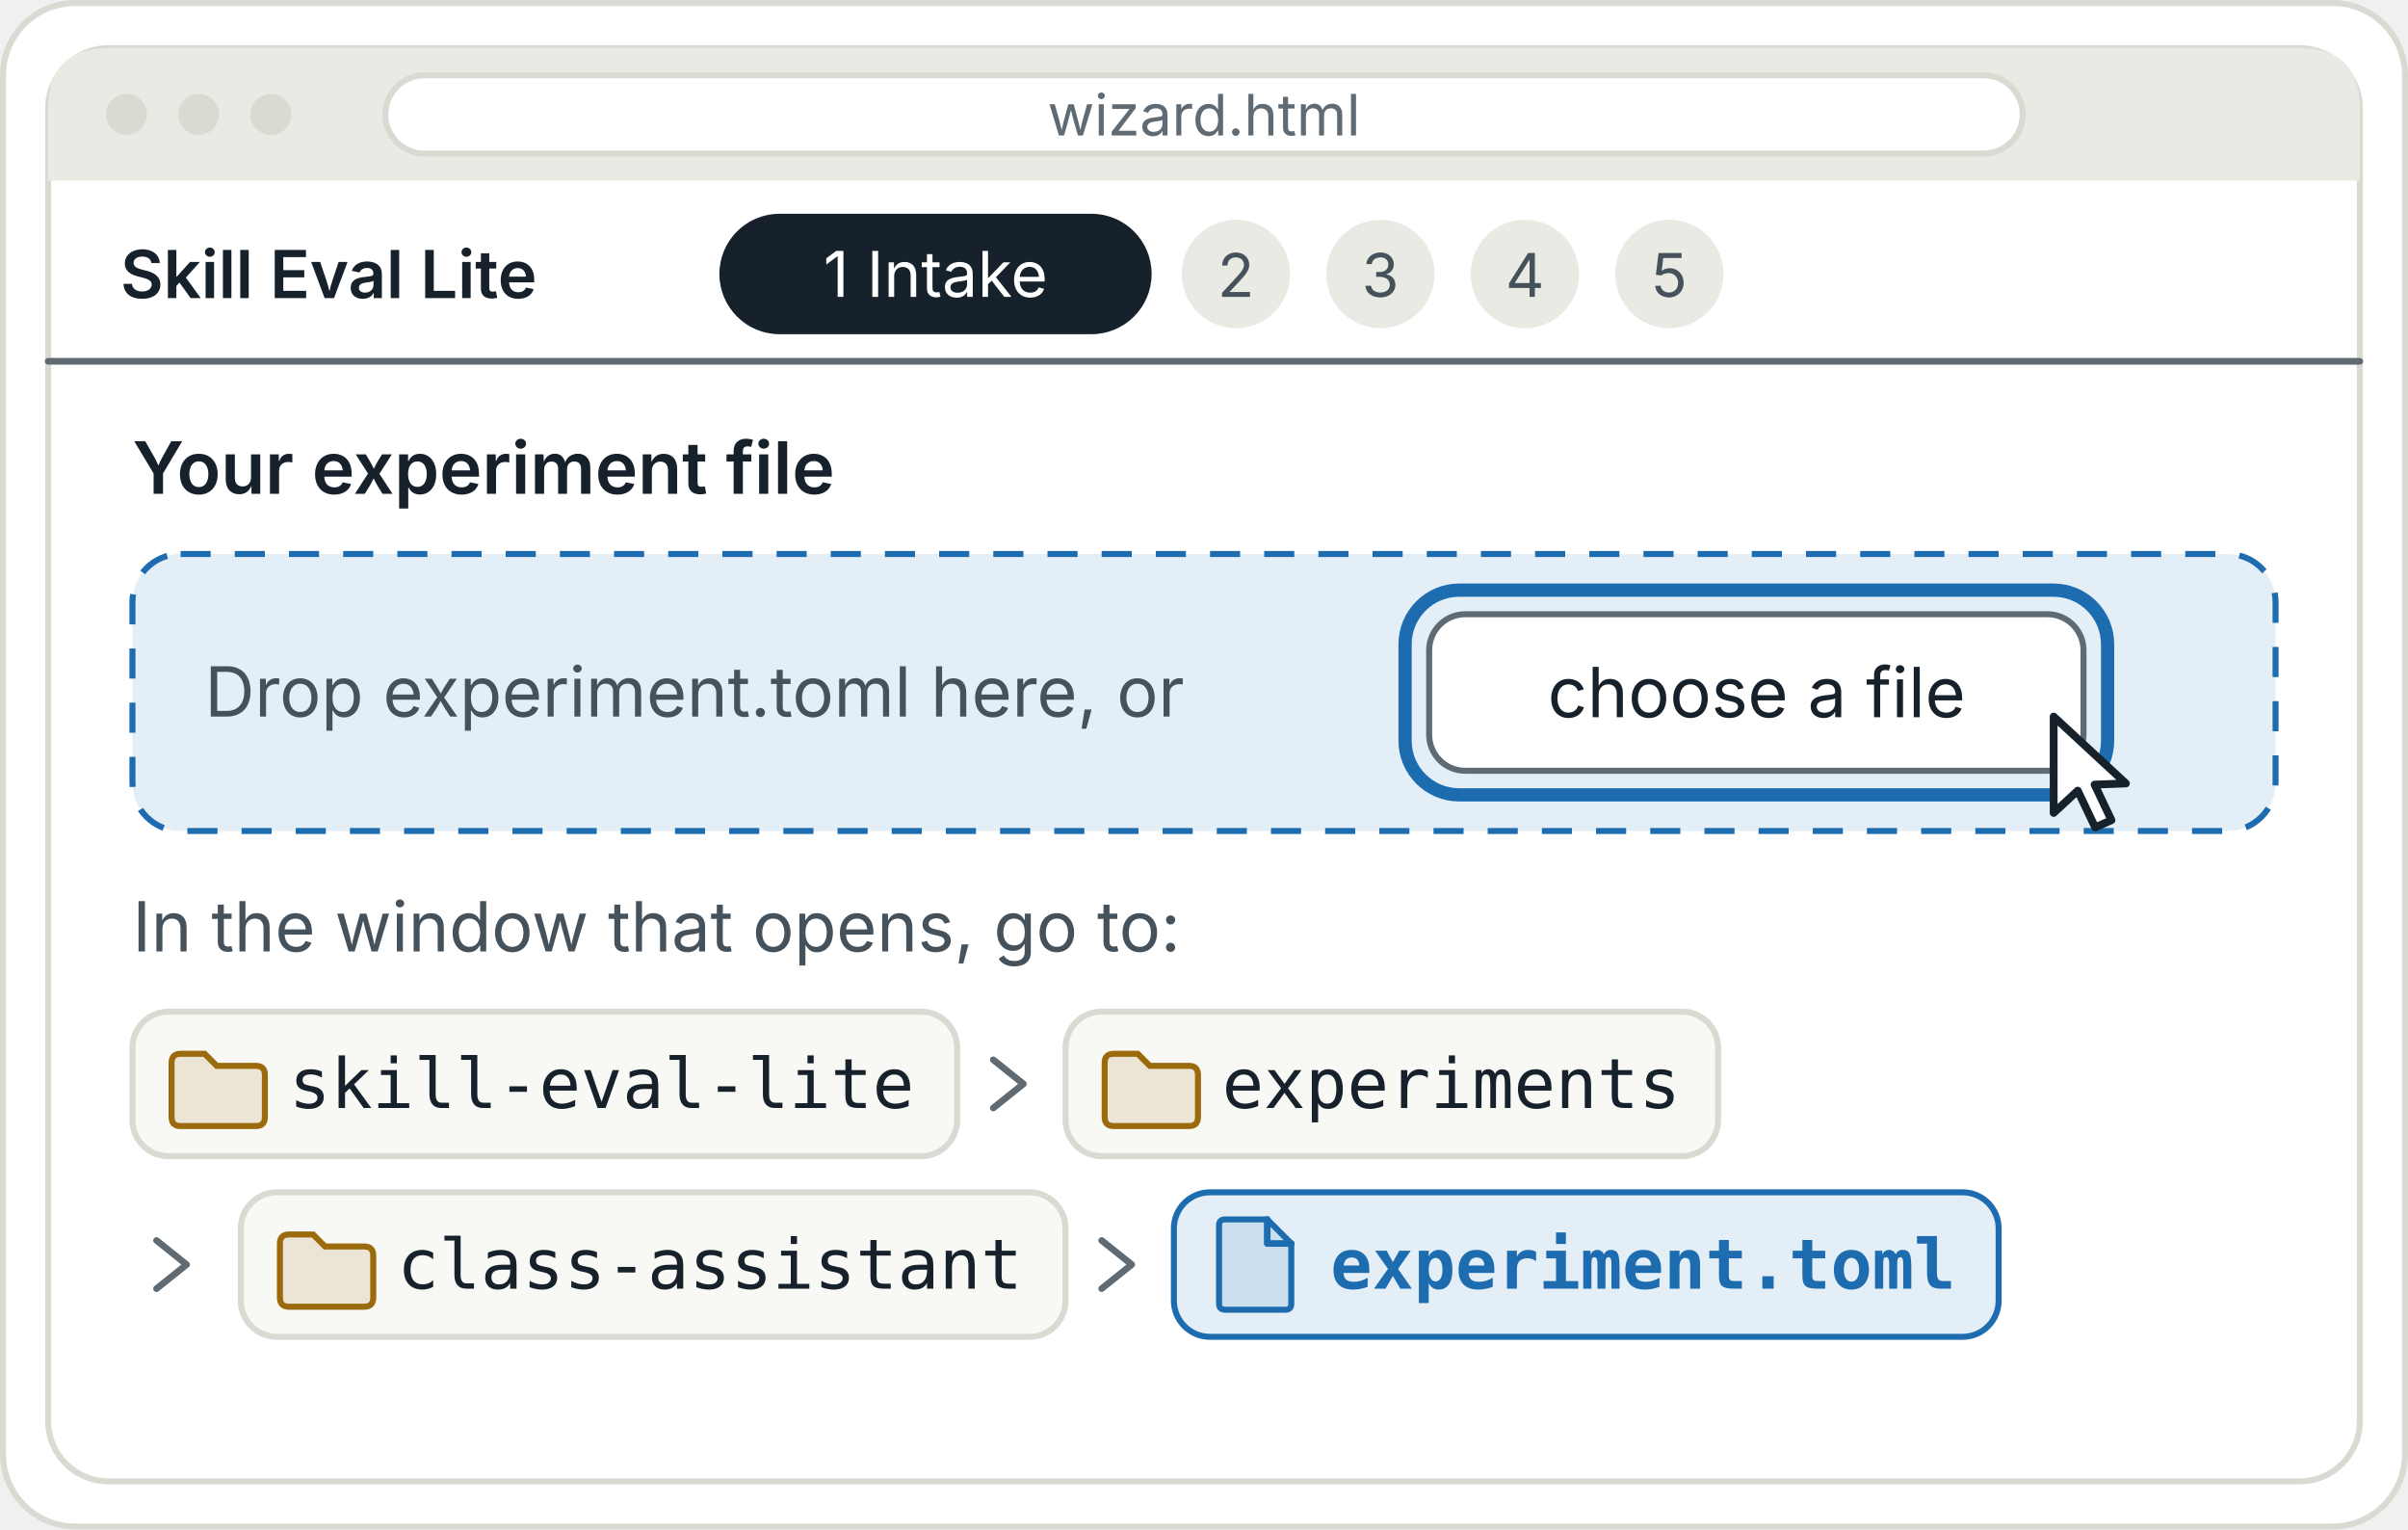
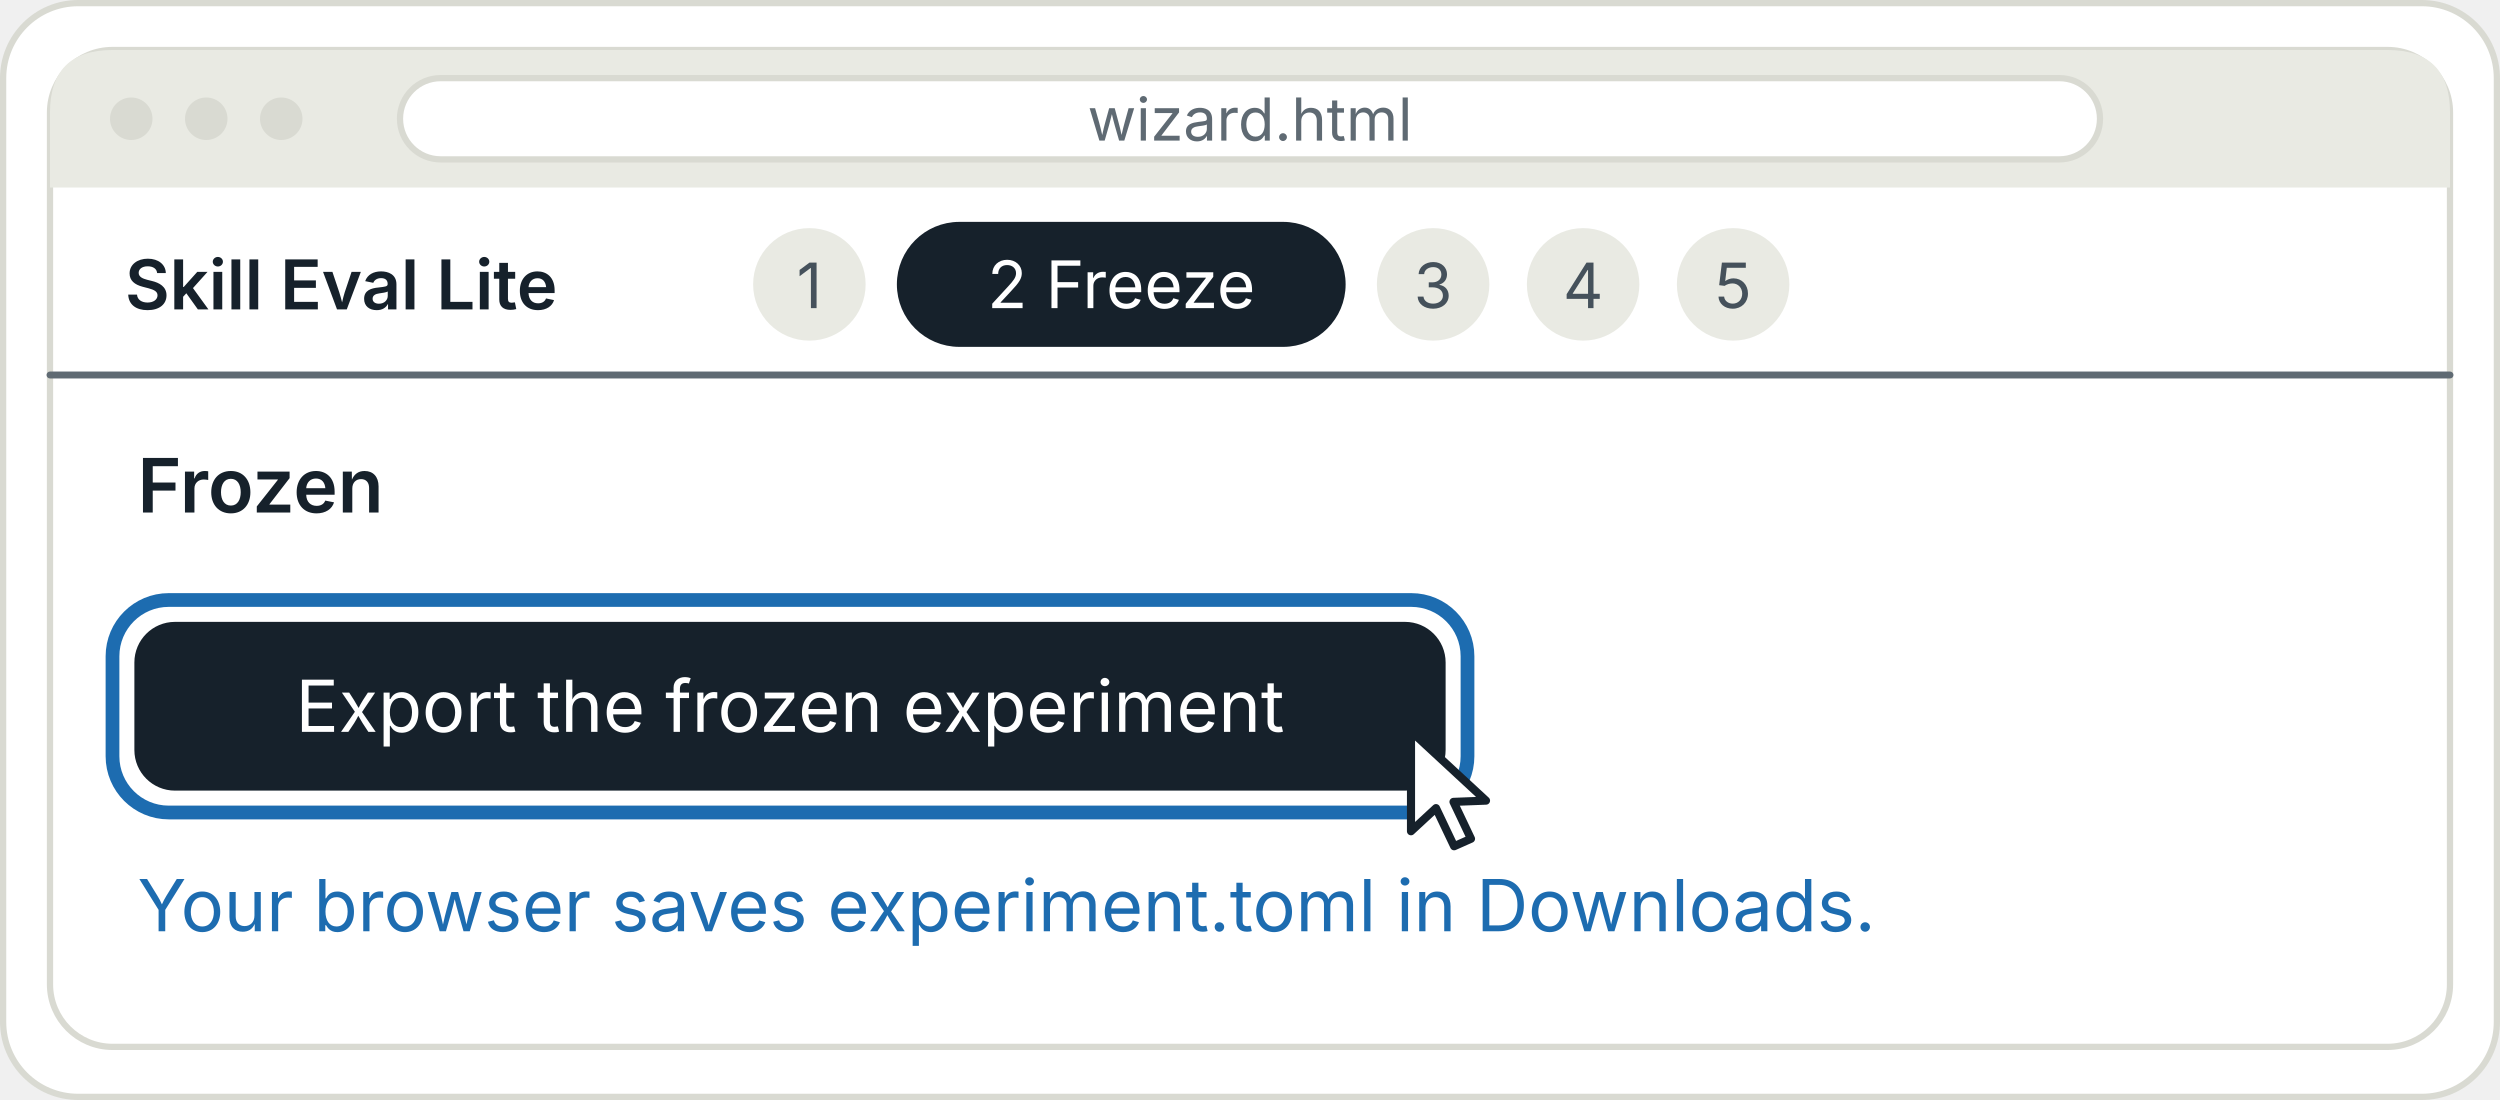
- <svg xmlns="http://www.w3.org/2000/svg" class="dg" viewBox="0 0 400 254" width="400" height="254" role="img" aria-labelledby="steps-class-05-t steps-class-05-d">
+ <svg xmlns="http://www.w3.org/2000/svg" class="dg" viewBox="0 0 400 176" width="400" height="176" role="img" aria-labelledby="steps-class-05-t steps-class-05-d">
  <style>
.dg text{font-family:Inter, system-ui, -apple-system, "Segoe UI", Roboto, sans-serif;fill:#16212B}
- .dg .m{font-family:ui-monospace, "SF Mono", Menlo, Consolas, "DejaVu Sans Mono", monospace}
.dg .b{font-weight:600}
.dg .t2{fill:#45515B}
.dg .t3{fill:#5F6A73}
.dg .inv{fill:#FFFFFF}
.dg .bg{fill:#FFFFFF;stroke:#D9DAD2}
- .dg .pl{fill:#F8F8F4;stroke:#D9DAD2}
.dg .wh{fill:#FFFFFF;stroke:#D9DAD2}
.dg .btn{fill:#16212B;stroke:#16212B}
- .dg .btn2{fill:#FFFFFF;stroke:#5F6A73}
.dg .ln{fill:none;stroke:#5F6A73;stroke-width:1.6;stroke-linecap:round;stroke-linejoin:round}
.dg .thin{stroke-width:1.1}
.dg .thick{stroke-width:2.2}
- .dg .dash{stroke-dasharray:5 4}
.dg .h-rule{fill:#D9DAD2}
.dg .h-rule2{fill:#E9EAE3}
.dg .cur{fill:#FFFFFF;stroke:#16212B;stroke-width:1.3;stroke-linejoin:round}
- .dg .f-web{fill:rgba(29,108,176,.12);stroke:#1D6CB0}
.dg .s-web{stroke:#1D6CB0}
.dg .t-web{fill:#1D6CB0}
- .dg .f-file{fill:rgba(154,106,12,.13);stroke:#9A6A0C}
@media (prefers-color-scheme: dark) {
.dg text{font-family:Inter, system-ui, -apple-system, "Segoe UI", Roboto, sans-serif;fill:#E2E8EE}
- .dg .m{font-family:ui-monospace, "SF Mono", Menlo, Consolas, "DejaVu Sans Mono", monospace}
.dg .b{font-weight:600}
.dg .t2{fill:#A7B4BF}
.dg .t3{fill:#8593A0}
.dg .inv{fill:#141C23}
.dg .bg{fill:#141C23;stroke:#2A3640}
- .dg .pl{fill:#18222A;stroke:#2A3640}
.dg .wh{fill:#141C23;stroke:#2A3640}
.dg .btn{fill:#E2E8EE;stroke:#E2E8EE}
- .dg .btn2{fill:#141C23;stroke:#8593A0}
.dg .ln{fill:none;stroke:#8593A0;stroke-width:1.6;stroke-linecap:round;stroke-linejoin:round}
.dg .thin{stroke-width:1.1}
.dg .thick{stroke-width:2.2}
- .dg .dash{stroke-dasharray:5 4}
.dg .h-rule{fill:#2A3640}
.dg .h-rule2{fill:#1F2A33}
.dg .cur{fill:#141C23;stroke:#E2E8EE;stroke-width:1.3;stroke-linejoin:round}
- .dg .f-web{fill:rgba(91,166,232,.16);stroke:#5BA6E8}
.dg .s-web{stroke:#5BA6E8}
.dg .t-web{fill:#5BA6E8}
- .dg .f-file{fill:rgba(226,174,74,.14);stroke:#E2AE4A}
}
</style>
-   <rect class="bg" x="0.5" y="0.5" width="399" height="253" rx="12" />
-   <rect x="8" y="8" width="384" height="238" rx="10" class="wh" />
+   <rect class="bg" x="0.5" y="0.5" width="399" height="175" rx="12" />
+   <rect x="8" y="8" width="384" height="159.5" rx="10" class="wh" />
  <path d="M8 18 Q8 8 18 8 H382 Q392 8 392 18 V30 H8 Z" class="h-rule2" />
  <circle cx="21" cy="19" r="3.4" class="h-rule" />
  <circle cx="33" cy="19" r="3.4" class="h-rule" />
  <circle cx="45" cy="19" r="3.4" class="h-rule" />
  <rect x="64" y="12.5" width="272" height="13" rx="6.5" class="wh" />
  <text x="200" y="22.5" font-size="9.5" class="t3" text-anchor="middle">wizard.html</text>
  <path d="M8 60 L392 60" class="ln s-rule thin" />
  <text x="20" y="49.5" font-size="11" class="b">Skill Eval Lite</text>
-   <rect x="120" y="36" width="70.8" height="19" rx="9.5" class="btn" />
-   <text x="155.4" y="49.3" font-size="10.5" class="inv" text-anchor="middle">1  Intake</text>
-   <circle cx="205.3" cy="45.5" r="9" class="h-rule2" />
-   <text x="205.3" y="49.3" font-size="10" class="t2" text-anchor="middle">2</text>
+   <circle cx="129.5" cy="45.5" r="9" class="h-rule2" />
+   <text x="129.5" y="49.3" font-size="10" class="t2" text-anchor="middle">1</text>
+   <rect x="144" y="36" width="70.8" height="19" rx="9.5" class="btn" />
+   <text x="179.4" y="49.3" font-size="10.5" class="inv" text-anchor="middle">2  Freeze</text>
  <circle cx="229.3" cy="45.5" r="9" class="h-rule2" />
  <text x="229.3" y="49.3" font-size="10" class="t2" text-anchor="middle">3</text>
  <circle cx="253.3" cy="45.5" r="9" class="h-rule2" />
  <text x="253.3" y="49.3" font-size="10" class="t2" text-anchor="middle">4</text>
  <circle cx="277.3" cy="45.5" r="9" class="h-rule2" />
  <text x="277.3" y="49.3" font-size="10" class="t2" text-anchor="middle">5</text>
-   <text x="22" y="82" font-size="12" class="b">Your experiment file</text>
-   <rect x="22" y="92" width="356" height="46" rx="8" class="f-web dash" />
-   <text x="34" y="119" font-size="11.5" class="t2">Drop experiment.toml here, or</text>
-   <rect x="237.4" y="102" width="108.7" height="26" rx="6" class="btn2" />
-   <text x="291.8" y="119.1" font-size="11.5" text-anchor="middle">choose a file</text>
-   <rect x="233.4" y="98" width="116.7" height="34" rx="9" class="ln s-web thick" />
-   <path d="M341.14 119 L341.14 135 L345.14 131.3 L348.04 137.4 L350.74 136.2 L347.94 130.3 L353.14 130.1 Z" class="cur" />
-   <text x="22" y="158" font-size="11.5" class="t2">In the window that opens, go to:</text>
-   <rect x="22" y="168" width="137" height="24" rx="6" class="pl" />
-   <path transform="translate(28 173) scale(1)" d="M0.5 3.5 Q0.5 2 2 2 H6 L8 4 H14.5 Q16 4 16 5.5 V12.5 Q16 14 14.5 14 H2 Q0.5 14 0.5 12.5 Z" class="f-file" />
-   <text x="48" y="184" font-size="11.5" class="m">skill-eval-lite</text>
-   <path d="M165 176 L170 180 L165 184" class="ln thin" />
-   <rect x="177" y="168" width="108.4" height="24" rx="6" class="pl" />
-   <path transform="translate(183 173) scale(1)" d="M0.5 3.5 Q0.5 2 2 2 H6 L8 4 H14.5 Q16 4 16 5.5 V12.5 Q16 14 14.5 14 H2 Q0.5 14 0.5 12.5 Z" class="f-file" />
-   <text x="203" y="184" font-size="11.5" class="m">experiments</text>
-   <path d="M26 206 L31 210 L26 214" class="ln thin" />
-   <rect x="40" y="198" width="137" height="24" rx="6" class="pl" />
-   <path transform="translate(46 203) scale(1)" d="M0.5 3.5 Q0.5 2 2 2 H6 L8 4 H14.5 Q16 4 16 5.5 V12.5 Q16 14 14.5 14 H2 Q0.5 14 0.5 12.5 Z" class="f-file" />
-   <text x="66" y="214" font-size="11.5" class="m">class-assistant</text>
-   <path d="M183 206 L188 210 L183 214" class="ln thin" />
-   <rect x="195" y="198" width="137" height="24" rx="6" class="f-web" />
-   <g transform="translate(201 202) scale(1)">
-     <path d="M2.5 0.5 H9.5 L13.5 4.5 V14.5 Q13.5 15.5 12.5 15.5 H2.5 Q1.5 15.5 1.5 14.5 V1.5 Q1.5 0.5 2.5 0.5 Z" class="f-web" />
-     <path d="M9.5 0.5 V4.5 H13.5" class="ln thin s-web" />
-   </g>
-   <text x="221" y="214" font-size="11.5" class="m t-web b">experiment.toml</text>
+   <text x="22" y="82" font-size="12" class="b">Frozen</text>
+   <rect x="22" y="100" width="208.8" height="26" rx="6" class="btn" />
+   <text x="126.4" y="117.1" font-size="11.5" class="inv" text-anchor="middle">Export the frozen experiment</text>
+   <rect x="18" y="96" width="216.8" height="34" rx="9" class="ln s-web thick" />
+   <path d="M225.76 117 L225.76 133 L229.76 129.3 L232.66 135.4 L235.36 134.2 L232.56 128.3 L237.76 128.1 Z" class="cur" />
+   <text x="22" y="149" font-size="11.5" class="t-web">Your browser saves experiment.toml in Downloads.</text>
</svg>
